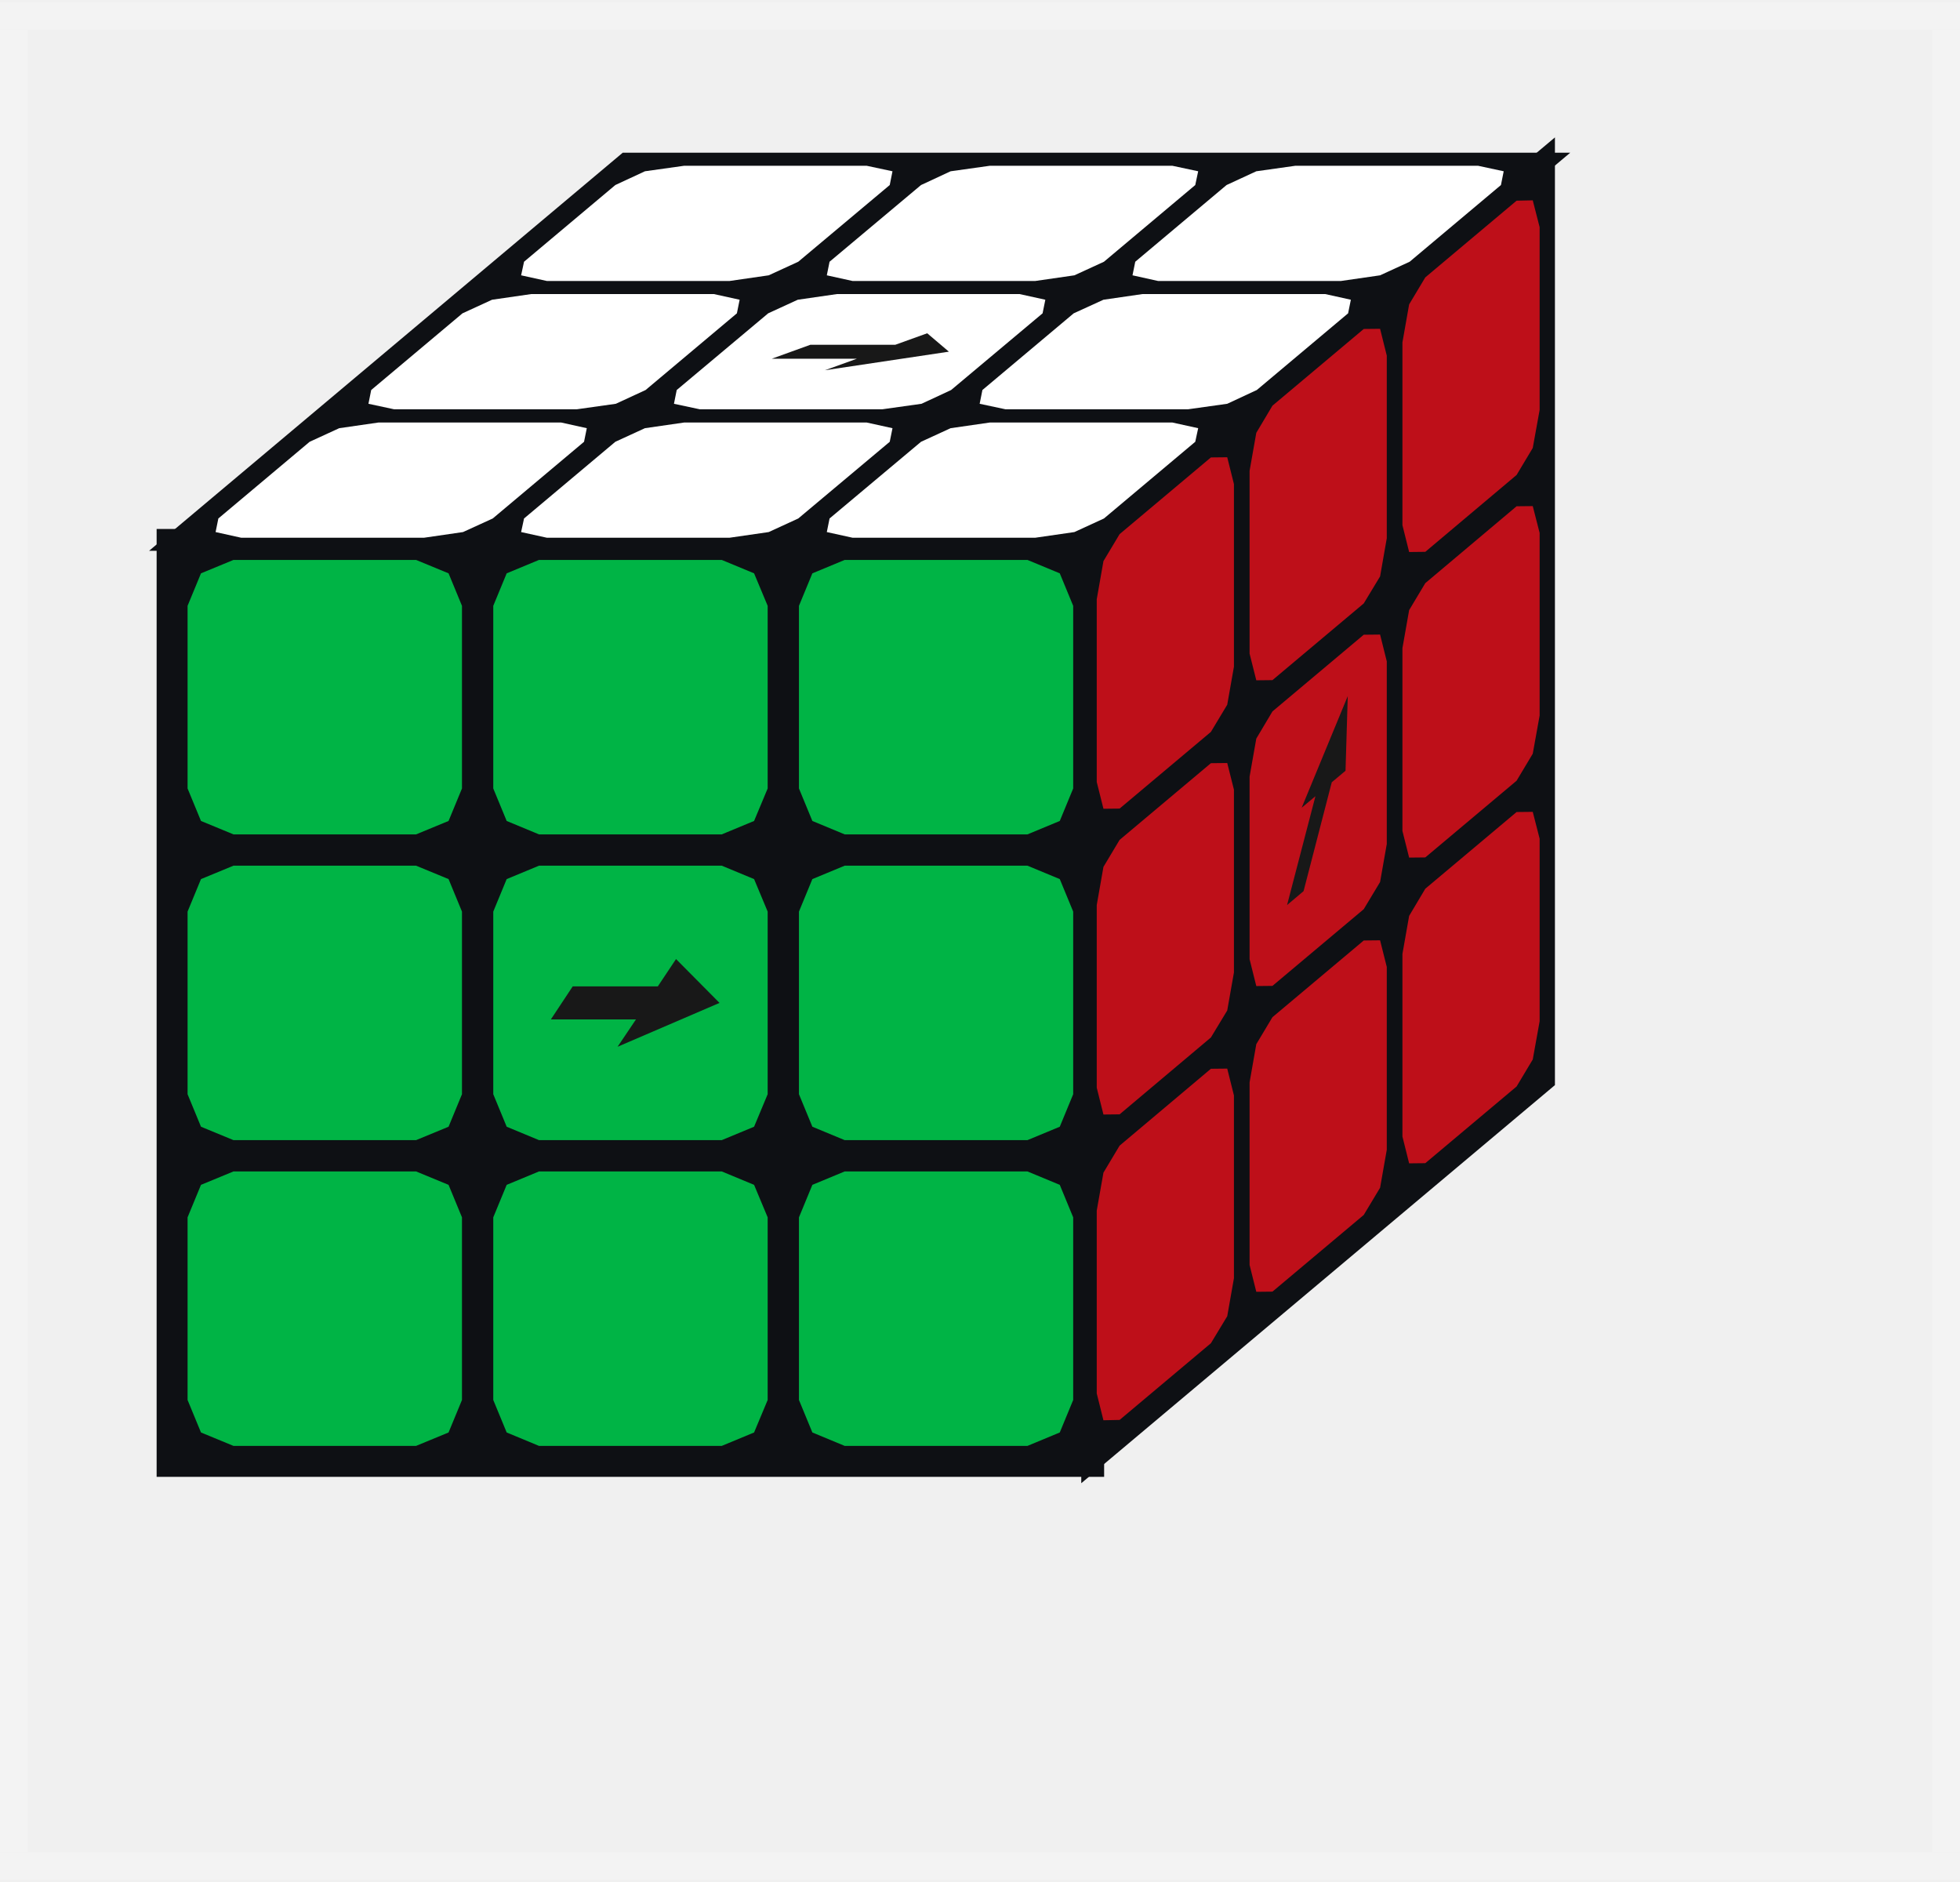
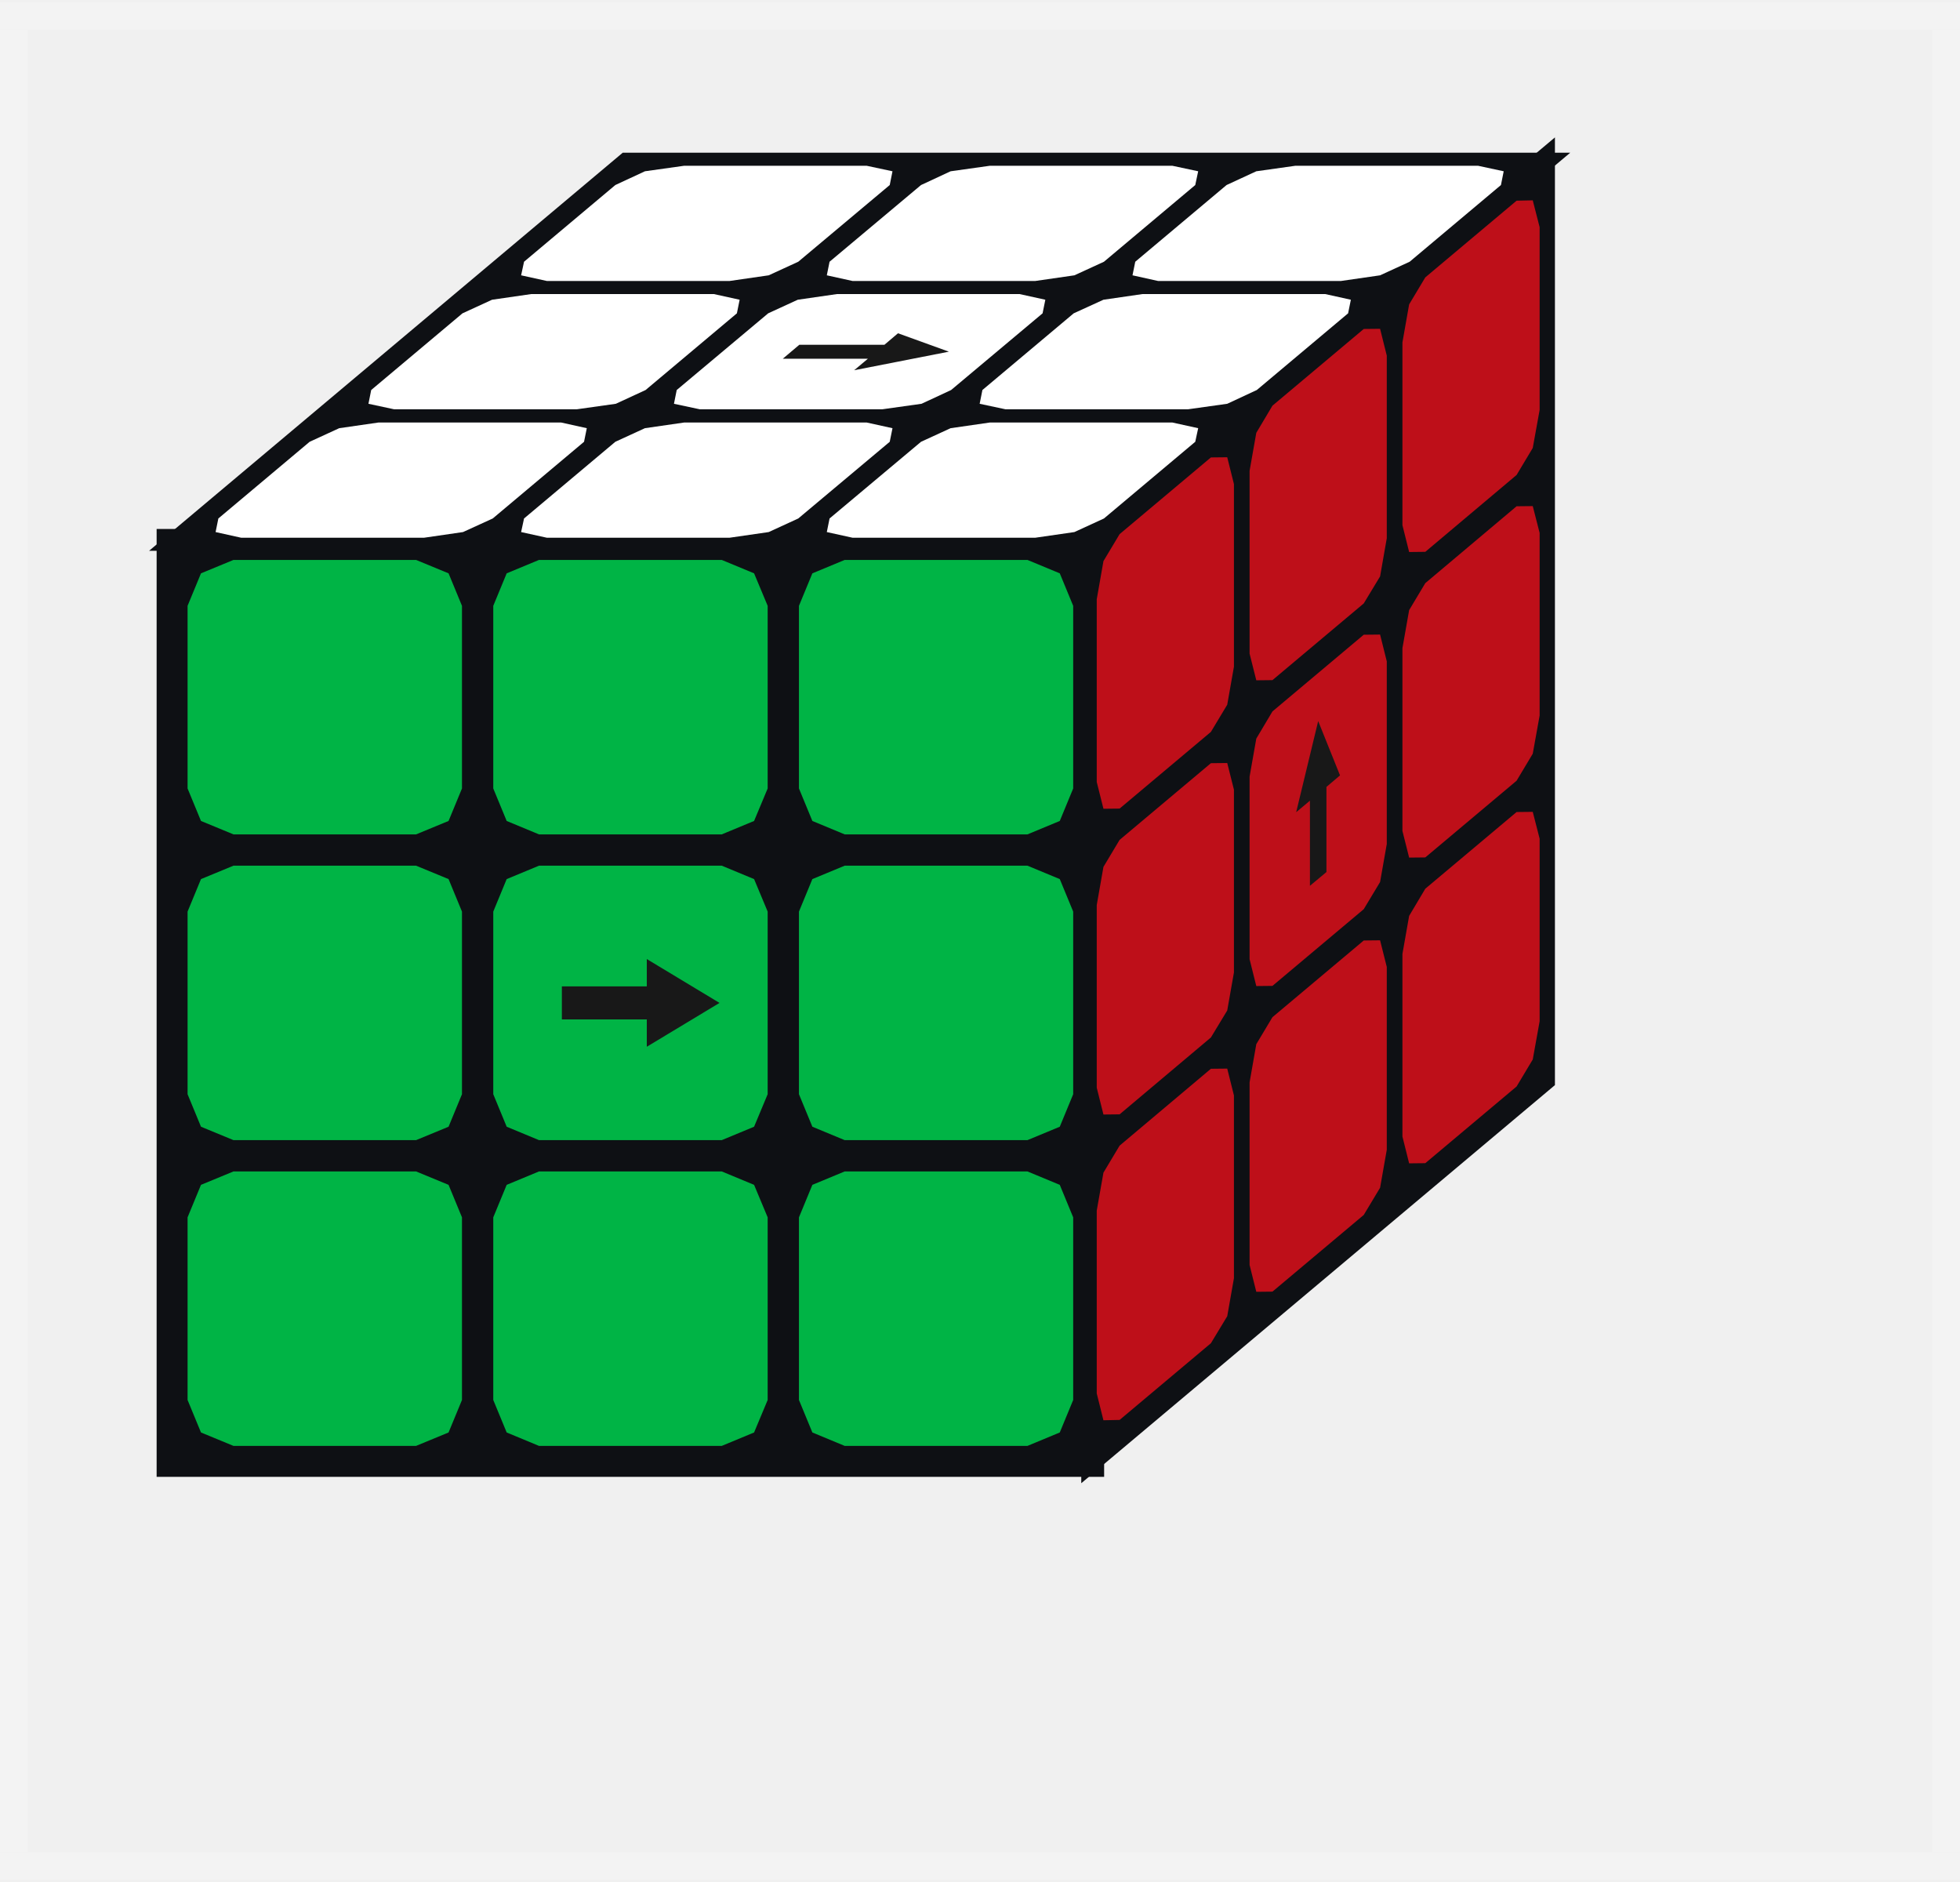
<svg xmlns="http://www.w3.org/2000/svg" viewBox="0 0 114.00 109.20" width="100" height="96">
  <polygon points="9.11,85.76 64.22,85.76 64.22,30.64 9.11,30.64" fill="#0e1014" />
  <polygon points="8.67,31.91 63.78,31.91 91.33,8.76 36.22,8.76" fill="#0e1014" />
  <polygon points="62.89,86.13 90.44,62.98 90.44,7.87 62.89,31.02" fill="#0e1014" />
  <polygon points="51.75,10.64 51.91,9.84 50.41,9.52 39.79,9.52 37.51,9.84 35.79,10.64 30.48,15.10 30.31,15.89 31.81,16.22 42.43,16.22 44.71,15.89 46.43,15.10" fill="#ffffff" />
  <polygon points="69.52,10.64 69.69,9.84 68.19,9.52 57.57,9.52 55.29,9.84 53.57,10.64 48.25,15.10 48.09,15.89 49.59,16.22 60.21,16.22 62.49,15.89 64.21,15.10" fill="#ffffff" />
  <polygon points="87.30,10.64 87.46,9.84 85.97,9.52 75.34,9.52 73.07,9.84 71.34,10.64 66.03,15.10 65.87,15.89 67.36,16.22 77.99,16.22 80.27,15.89 81.99,15.10" fill="#ffffff" />
  <polygon points="42.86,18.10 43.02,17.31 41.52,16.98 30.90,16.98 28.62,17.31 26.90,18.10 21.59,22.56 21.43,23.36 22.92,23.68 33.55,23.68 35.82,23.36 37.55,22.56" fill="#ffffff" />
  <polygon points="60.64,18.10 60.80,17.31 59.30,16.98 48.68,16.98 46.40,17.31 44.68,18.10 39.36,22.56 39.20,23.36 40.70,23.68 51.32,23.68 53.60,23.36 55.32,22.56" fill="#ffffff" />
  <polygon points="78.41,18.10 78.57,17.31 77.08,16.98 66.45,16.98 64.18,17.31 62.45,18.10 57.14,22.56 56.98,23.36 58.48,23.68 69.10,23.68 71.38,23.36 73.10,22.56" fill="#ffffff" />
  <polygon points="33.97,25.57 34.13,24.78 32.64,24.45 22.01,24.45 19.73,24.78 18.01,25.57 12.70,30.03 12.54,30.82 14.03,31.15 24.66,31.15 26.93,30.82 28.66,30.03" fill="#ffffff" />
  <polygon points="51.75,25.57 51.91,24.78 50.41,24.45 39.79,24.45 37.51,24.78 35.79,25.57 30.48,30.03 30.31,30.82 31.81,31.15 42.43,31.15 44.71,30.82 46.43,30.03" fill="#ffffff" />
  <polygon points="69.52,25.57 69.69,24.78 68.19,24.45 57.57,24.45 55.29,24.78 53.57,25.57 48.25,30.03 48.09,30.82 49.59,31.15 60.21,31.15 62.49,30.82 64.21,30.03" fill="#ffffff" />
  <polygon points="71.77,28.03 71.38,26.47 70.43,26.48 65.12,30.94 64.18,32.51 63.79,34.73 63.79,45.35 64.18,46.91 65.12,46.90 70.43,42.44 71.38,40.86 71.77,38.65" fill="#be0f19" />
  <polygon points="80.66,20.56 80.27,19.00 79.32,19.01 74.01,23.47 73.07,25.05 72.68,27.26 72.68,37.89 73.07,39.44 74.01,39.43 79.32,34.97 80.27,33.40 80.66,31.18" fill="#be0f19" />
  <polygon points="89.55,13.09 89.15,11.53 88.21,11.55 82.90,16.01 81.96,17.58 81.57,19.79 81.57,30.42 81.96,31.98 82.90,31.97 88.21,27.50 89.15,25.93 89.55,23.72" fill="#be0f19" />
  <polygon points="71.77,45.80 71.38,44.25 70.43,44.26 65.12,48.72 64.18,50.29 63.79,52.51 63.79,63.13 64.18,64.69 65.12,64.68 70.43,60.21 71.38,58.64 71.77,56.43" fill="#be0f19" />
  <polygon points="80.66,38.34 80.27,36.78 79.32,36.79 74.01,41.25 73.07,42.83 72.68,45.04 72.68,55.66 73.07,57.22 74.01,57.21 79.32,52.75 80.27,51.17 80.66,48.96" fill="#be0f19" />
  <polygon points="89.55,30.87 89.15,29.31 88.21,29.32 82.90,33.79 81.96,35.36 81.57,37.57 81.57,48.20 81.96,49.75 82.90,49.74 88.21,45.28 89.15,43.71 89.55,41.49" fill="#be0f19" />
  <polygon points="71.77,63.58 71.38,62.02 70.43,62.03 65.12,66.50 64.18,68.07 63.79,70.28 63.79,80.91 64.18,82.47 65.12,82.45 70.43,77.99 71.38,76.42 71.77,74.21" fill="#be0f19" />
  <polygon points="80.66,56.11 80.27,54.56 79.32,54.57 74.01,59.03 73.07,60.60 72.68,62.82 72.68,73.44 73.07,75.00 74.01,74.99 79.32,70.53 80.27,68.95 80.66,66.74" fill="#be0f19" />
  <polygon points="89.55,48.65 89.15,47.09 88.21,47.10 82.90,51.56 81.96,53.14 81.57,55.35 81.57,65.97 81.96,67.53 82.90,67.52 88.21,63.06 89.15,61.49 89.55,59.27" fill="#be0f19" />
  <polygon points="26.87,35.11 26.09,33.22 24.20,32.44 13.58,32.44 11.69,33.22 10.91,35.11 10.91,45.73 11.69,47.62 13.58,48.40 24.20,48.40 26.09,47.62 26.87,45.73" fill="#00b445" />
  <polygon points="44.65,35.11 43.86,33.22 41.98,32.44 31.35,32.44 29.47,33.22 28.69,35.11 28.69,45.73 29.47,47.62 31.35,48.40 41.98,48.40 43.86,47.62 44.65,45.73" fill="#00b445" />
  <polygon points="62.42,35.11 61.64,33.22 59.76,32.44 49.13,32.44 47.25,33.22 46.47,35.11 46.47,45.73 47.25,47.62 49.13,48.40 59.76,48.40 61.64,47.62 62.42,45.73" fill="#00b445" />
  <polygon points="26.87,52.89 26.09,51.00 24.20,50.22 13.58,50.22 11.69,51.00 10.91,52.89 10.91,63.51 11.69,65.40 13.58,66.18 24.20,66.18 26.09,65.40 26.87,63.51" fill="#00b445" />
  <polygon points="44.65,52.89 43.86,51.00 41.98,50.22 31.35,50.22 29.47,51.00 28.69,52.89 28.69,63.51 29.47,65.40 31.35,66.18 41.98,66.18 43.86,65.40 44.65,63.51" fill="#00b445" />
  <polygon points="62.42,52.89 61.64,51.00 59.76,50.22 49.13,50.22 47.25,51.00 46.47,52.89 46.47,63.51 47.25,65.40 49.13,66.18 59.76,66.18 61.64,65.40 62.42,63.51" fill="#00b445" />
  <polygon points="26.87,70.67 26.09,68.78 24.20,68.00 13.58,68.00 11.69,68.78 10.91,70.67 10.91,81.29 11.69,83.18 13.58,83.96 24.20,83.96 26.09,83.18 26.87,81.29" fill="#00b445" />
  <polygon points="44.65,70.67 43.86,68.78 41.98,68.00 31.35,68.00 29.47,68.78 28.69,70.67 28.69,81.29 29.47,83.18 31.35,83.96 41.98,83.96 43.86,83.18 44.65,81.29" fill="#00b445" />
  <polygon points="62.42,70.67 61.64,68.78 59.76,68.00 49.13,68.00 47.25,68.78 46.47,70.67 46.47,81.29 47.25,83.18 49.13,83.96 59.76,83.96 61.64,83.18 62.42,81.29" fill="#00b445" />
  <polygon points="0.00,0.00 114.00,0.00 114.00,1.60 0.00,1.60" fill="#f4f4f4" fill-opacity="0.70" />
  <polygon points="0.00,107.60 114.00,107.60 114.00,109.20 0.00,109.20" fill="#f4f4f4" fill-opacity="0.70" />
  <polygon points="0.00,1.60 1.60,1.60 1.60,107.60 0.00,107.60" fill="#f4f4f4" fill-opacity="0.70" />
  <polygon points="112.40,1.60 114.00,1.60 114.00,107.60 112.40,107.60" fill="#f4f4f4" fill-opacity="0.70" />
-   <polygon points="55.19,20.33 53.93,19.26 52.07,19.93 47.13,19.93 44.89,20.74 49.84,20.74 47.98,21.41" fill="#181818" />
-   <polygon points="78.39,40.36 75.71,46.85 76.51,46.18 74.86,52.51 75.82,51.70 77.46,45.37 78.26,44.70" fill="#181818" />
-   <polygon points="41.85,58.20 39.32,55.65 38.26,57.24 33.31,57.24 32.04,59.16 36.99,59.16 35.92,60.75" fill="#181818" />
+   <polygon points="55.19,20.33 52.23,19.26 51.44,19.93 46.49,19.93 45.53,20.74 50.48,20.74 49.68,21.41" fill="#181818" />
+   <polygon points="76.67,41.81 75.39,47.11 76.19,46.44 76.19,51.39 77.15,50.59 77.15,45.64 77.94,44.97" fill="#181818" />
+   <polygon points="41.85,58.20 37.62,55.65 37.62,57.24 32.68,57.24 32.68,59.16 37.62,59.16 37.62,60.75" fill="#181818" />
</svg>
